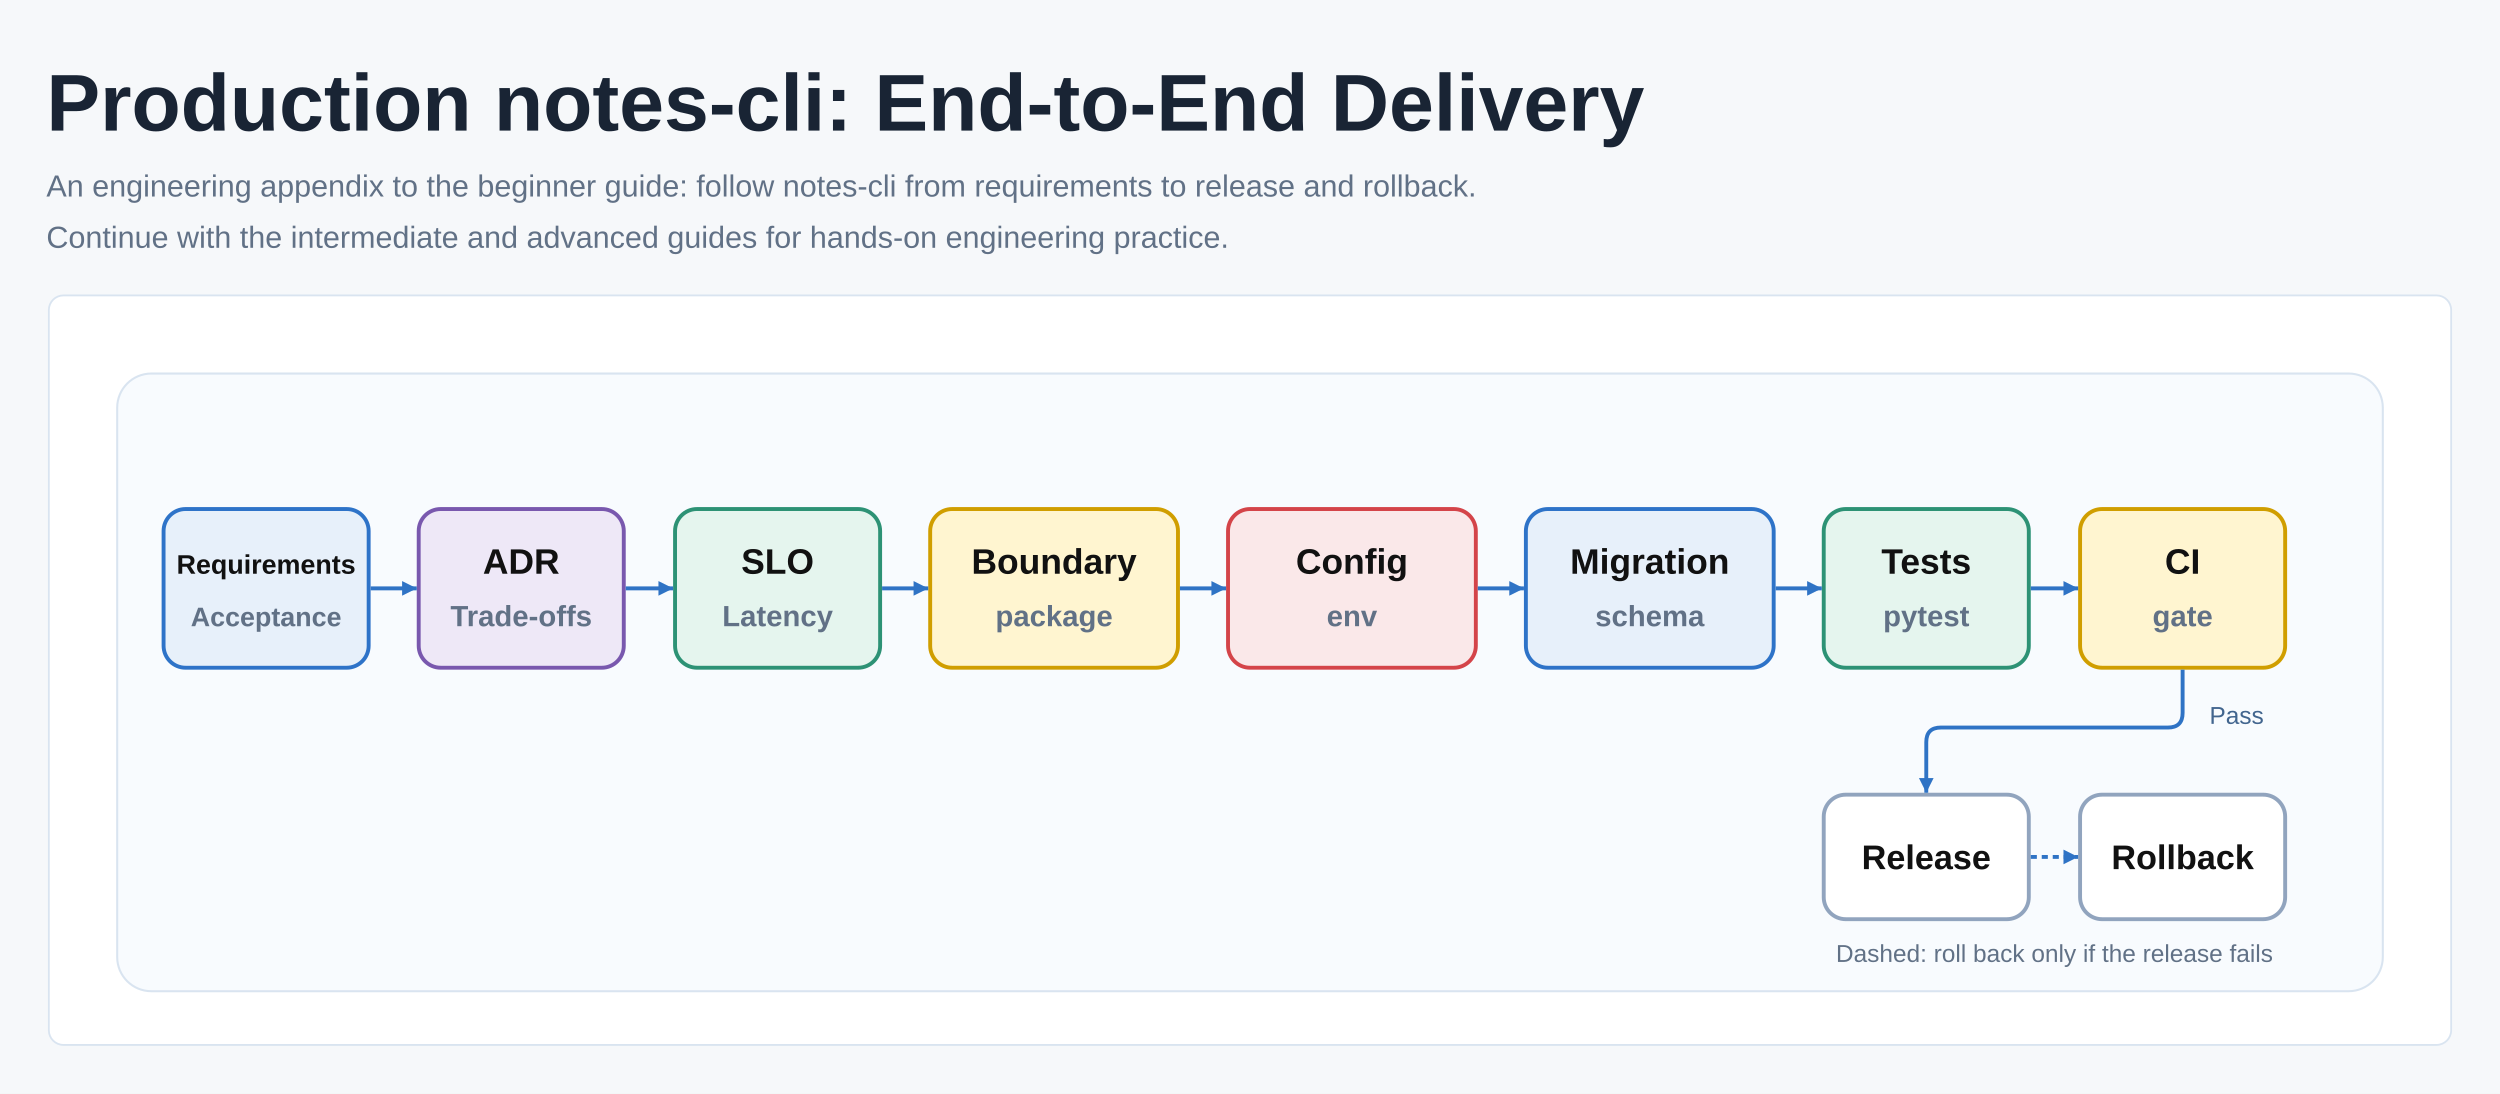
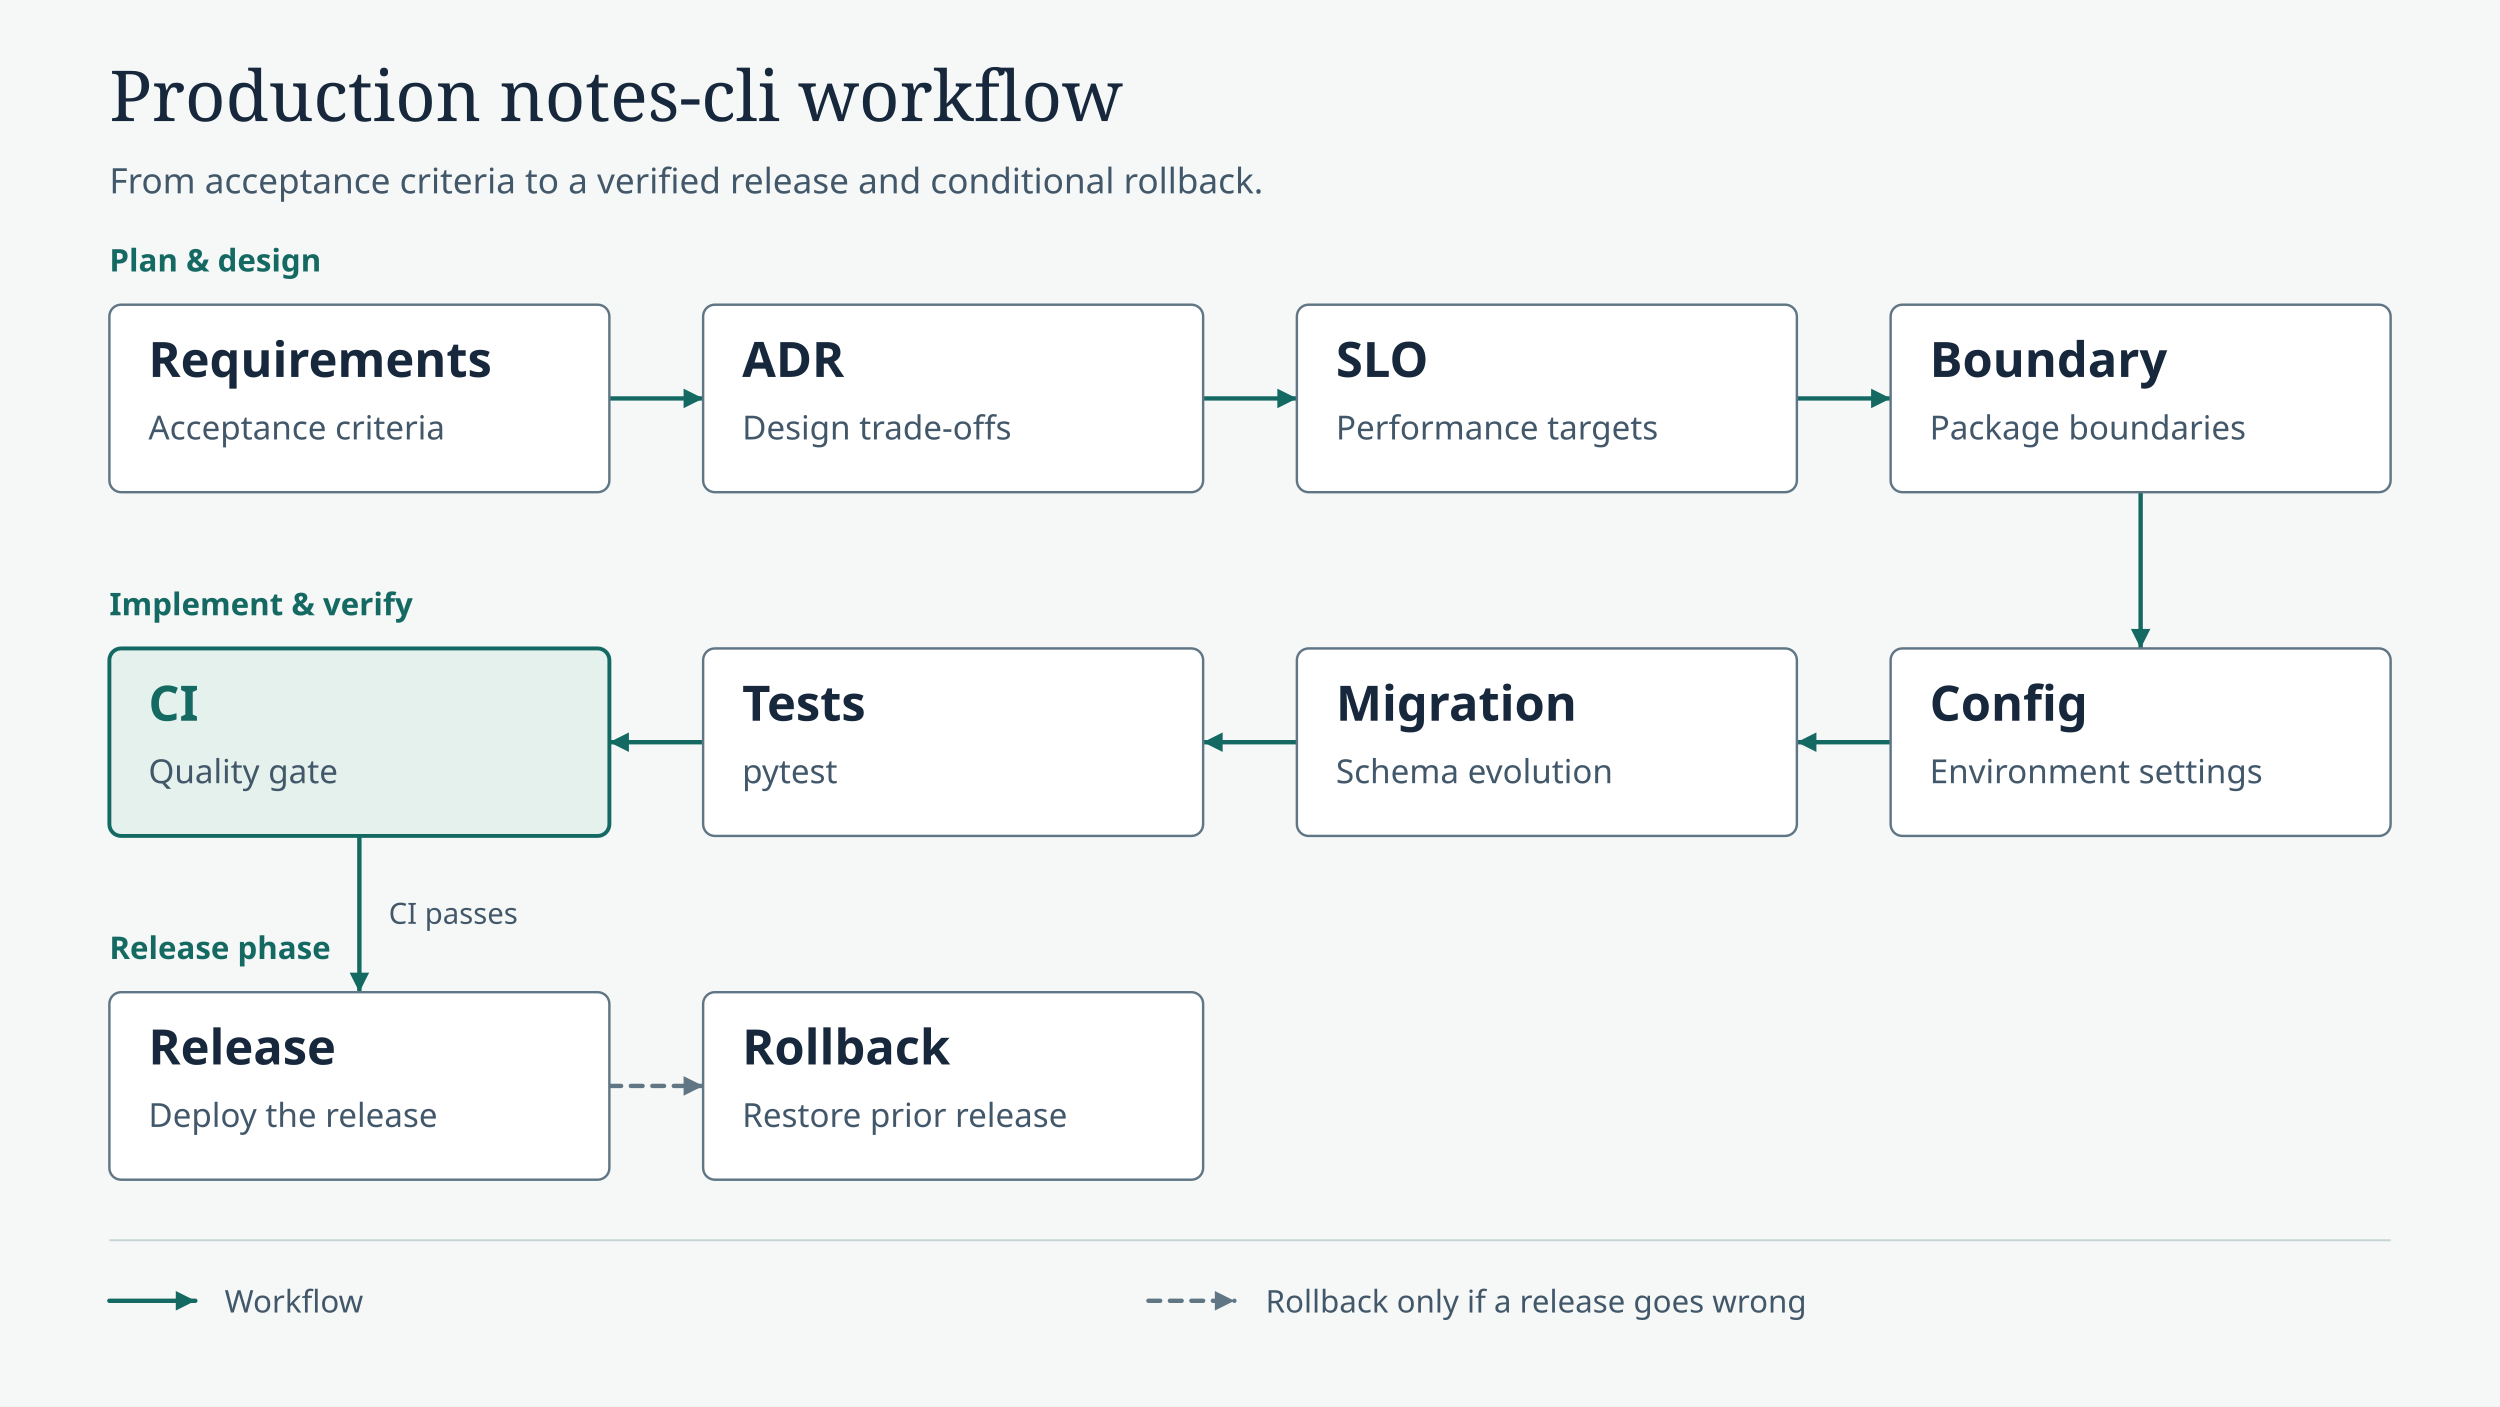
- <svg xmlns="http://www.w3.org/2000/svg" width="2048" height="896" viewBox="0 0 2048 896" role="img" aria-labelledby="production-title production-desc" lang="en">
-   <style>text {font-family:Arial, Noto Sans CJK TC, PingFang TC, Microsoft JhengHei, sans-serif;} .edge {fill:none;stroke:#2f73c5;stroke-width:3.2;stroke-linejoin:round;stroke-linecap:butt;marker-end:url(#production-arrow);}</style>
-   <defs>
-     <marker id="production-arrow" viewBox="0 0 12 12" refX="12" refY="6" markerWidth="12" markerHeight="12" markerUnits="userSpaceOnUse" orient="auto">
-       <path d="M 0 0 L 12 6 L 0 12 Z" fill="#2f73c5" />
-     </marker>
-   </defs>
-   <rect width="2048" height="896" fill="#f6f8fa" />
-   <text x="38" y="107" font-size="66" font-weight="750" fill="#192434">Production notes-cli: End-to-End Delivery</text>
-   <text x="38" y="161" font-size="25" fill="#617186">An engineering appendix to the beginner guide: follow notes-cli from requirements to release and rollback.</text>
-   <text x="38" y="203" font-size="25" fill="#617186">Continue with the intermediate and advanced guides for hands-on engineering practice.</text>
-   <rect x="40" y="242" width="1968" height="614" rx="12" fill="#fff" stroke="#d9e4f0" stroke-width="1.5" />
-   <rect x="96" y="306" width="1856" height="506" rx="28" fill="#f8fbfe" stroke="#d9e4f0" stroke-width="1.7" />
-   <g id="node-requirements" data-node="requirements">
-     <rect id="box-requirements" data-box="1" x="134" y="417" width="168" height="130" rx="18" fill="#e7f0fa" stroke="#2e73c8" stroke-width="3.2" />
-     <text id="label-requirements-title" data-label="title" x="218.0" y="470" text-anchor="middle" font-size="22" font-weight="750" fill="#111111">Requirements</text>
-     <text id="label-requirements-subtitle" data-label="subtitle" x="218.0" y="513" text-anchor="middle" font-size="22" font-weight="650" fill="#617186">Acceptance</text>
+ <svg xmlns="http://www.w3.org/2000/svg" width="1280" height="720" viewBox="0 0 1280 720" role="img" aria-labelledby="production-notes-cli-fixed-en-title production-notes-cli-fixed-en-desc" lang="en" preserveAspectRatio="xMidYMid meet">
+   <rect width="1280" height="720" fill="#F5F8F7" />
+   <text x="56" y="62" fill="#17283C" font-family="Instrument Serif, Songti TC, Georgia, serif" font-size="36" font-weight="400">Production notes-cli workflow</text>
+   <text x="56" y="99" fill="#42586A" font-family="Geist, Noto Sans TC, PingFang TC, Microsoft JhengHei, sans-serif" font-size="18" font-weight="400">From acceptance criteria to a verified release and conditional rollback.</text>
+   <path d="M 312 204 H 360" fill="none" stroke="#146962" stroke-width="2.25" stroke-linecap="round" />
+   <path d="M 350 199 L 360 204 L 350 209 Z" fill="#146962" />
+   <path d="M 616 204 H 664" fill="none" stroke="#146962" stroke-width="2.25" stroke-linecap="round" />
+   <path d="M 654 199 L 664 204 L 654 209 Z" fill="#146962" />
+   <path d="M 920 204 H 968" fill="none" stroke="#146962" stroke-width="2.25" stroke-linecap="round" />
+   <path d="M 958 199 L 968 204 L 958 209 Z" fill="#146962" />
+   <path d="M 1096 252 V 332" fill="none" stroke="#146962" stroke-width="2.25" stroke-linecap="round" />
+   <path d="M 1091 322 L 1096 332 L 1101 322 Z" fill="#146962" />
+   <path d="M 968 380 H 920" fill="none" stroke="#146962" stroke-width="2.25" stroke-linecap="round" />
+   <path d="M 930 375 L 920 380 L 930 385 Z" fill="#146962" />
+   <path d="M 664 380 H 616" fill="none" stroke="#146962" stroke-width="2.25" stroke-linecap="round" />
+   <path d="M 626 375 L 616 380 L 626 385 Z" fill="#146962" />
+   <path d="M 360 380 H 312" fill="none" stroke="#146962" stroke-width="2.25" stroke-linecap="round" />
+   <path d="M 322 375 L 312 380 L 322 385 Z" fill="#146962" />
+   <path d="M 184 428 V 508" fill="none" stroke="#146962" stroke-width="2.25" stroke-linecap="round" />
+   <path d="M 179 498 L 184 508 L 189 498 Z" fill="#146962" />
+   <path d="M 312 556 H 360" fill="none" stroke="#607685" stroke-width="2.25" stroke-linecap="round" stroke-dasharray="6 5" />
+   <path d="M 350 551 L 360 556 L 350 561 Z" fill="#607685" />
+   <text x="56" y="139" fill="#146962" font-family="Geist, Noto Sans TC, PingFang TC, Microsoft JhengHei, sans-serif" font-size="16" font-weight="600">Plan &amp; design</text>
+   <text x="56" y="315" fill="#146962" font-family="Geist, Noto Sans TC, PingFang TC, Microsoft JhengHei, sans-serif" font-size="16" font-weight="600">Implement &amp; verify</text>
+   <text x="56" y="491" fill="#146962" font-family="Geist, Noto Sans TC, PingFang TC, Microsoft JhengHei, sans-serif" font-size="16" font-weight="600">Release phase</text>
+   <text x="199" y="473" fill="#42586A" font-family="Geist, Noto Sans TC, PingFang TC, Microsoft JhengHei, sans-serif" font-size="15" font-weight="400">CI passes</text>
+   <path d="M 56 635 H 1224" stroke="#C7D4D5" stroke-width="1" />
+   <path d="M 56 666 H 100" fill="none" stroke="#146962" stroke-width="2.25" stroke-linecap="round" />
+   <path d="M 90 661 L 100 666 L 90 671 Z" fill="#146962" />
+   <text x="115" y="672" fill="#42586A" font-family="Geist, Noto Sans TC, PingFang TC, Microsoft JhengHei, sans-serif" font-size="16" font-weight="400">Workflow</text>
+   <path d="M 588 666 H 632" fill="none" stroke="#607685" stroke-width="2.25" stroke-linecap="round" stroke-dasharray="6 5" />
+   <path d="M 622 661 L 632 666 L 622 671 Z" fill="#607685" />
+   <text x="648" y="672" fill="#42586A" font-family="Geist, Noto Sans TC, PingFang TC, Microsoft JhengHei, sans-serif" font-size="16" font-weight="400">Rollback only if a release goes wrong</text>
+   <g data-node="requirements">
+     <rect x="56" y="156" width="256" height="96" rx="6" fill="#FFFFFF" stroke="#607685" stroke-width="1.25" />
+     <text x="76" y="193" fill="#17283C" font-family="Geist, Noto Sans TC, PingFang TC, Microsoft JhengHei, sans-serif" font-size="25" font-weight="600">Requirements</text>
+     <text x="76" y="225" fill="#42586A" font-family="Geist, Noto Sans TC, PingFang TC, Microsoft JhengHei, sans-serif" font-size="17" font-weight="400">Acceptance criteria</text>
  </g>
-   <g id="node-adr" data-node="adr">
-     <rect id="box-adr" data-box="1" x="343" y="417" width="168" height="130" rx="18" fill="#eee8f7" stroke="#7958ae" stroke-width="3.2" />
-     <text id="label-adr-title" data-label="title" x="427.0" y="470" text-anchor="middle" font-size="29" font-weight="750" fill="#111111">ADR</text>
-     <text id="label-adr-subtitle" data-label="subtitle" x="427.0" y="513" text-anchor="middle" font-size="24" font-weight="650" fill="#617186">Trade-offs</text>
+   <g data-node="adr">
+     <rect x="360" y="156" width="256" height="96" rx="6" fill="#FFFFFF" stroke="#607685" stroke-width="1.25" />
+     <text x="380" y="193" fill="#17283C" font-family="Geist, Noto Sans TC, PingFang TC, Microsoft JhengHei, sans-serif" font-size="25" font-weight="600">ADR</text>
+     <text x="380" y="225" fill="#42586A" font-family="Geist, Noto Sans TC, PingFang TC, Microsoft JhengHei, sans-serif" font-size="17" font-weight="400">Design trade-offs</text>
  </g>
-   <g id="node-slo" data-node="slo">
-     <rect id="box-slo" data-box="1" x="553" y="417" width="168" height="130" rx="18" fill="#e5f5ee" stroke="#2d9275" stroke-width="3.2" />
-     <text id="label-slo-title" data-label="title" x="637.0" y="470" text-anchor="middle" font-size="29" font-weight="750" fill="#111111">SLO</text>
-     <text id="label-slo-subtitle" data-label="subtitle" x="637.0" y="513" text-anchor="middle" font-size="24" font-weight="650" fill="#617186">Latency</text>
+   <g data-node="slo">
+     <rect x="664" y="156" width="256" height="96" rx="6" fill="#FFFFFF" stroke="#607685" stroke-width="1.25" />
+     <text x="684" y="193" fill="#17283C" font-family="Geist, Noto Sans TC, PingFang TC, Microsoft JhengHei, sans-serif" font-size="25" font-weight="600">SLO</text>
+     <text x="684" y="225" fill="#42586A" font-family="Geist, Noto Sans TC, PingFang TC, Microsoft JhengHei, sans-serif" font-size="17" font-weight="400">Performance targets</text>
  </g>
-   <g id="node-boundary" data-node="boundary">
-     <rect id="box-boundary" data-box="1" x="762" y="417" width="203" height="130" rx="18" fill="#fff5d0" stroke="#d09e00" stroke-width="3.2" />
-     <text id="label-boundary-title" data-label="title" x="863.5" y="470" text-anchor="middle" font-size="29" font-weight="750" fill="#111111">Boundary</text>
-     <text id="label-boundary-subtitle" data-label="subtitle" x="863.5" y="513" text-anchor="middle" font-size="24" font-weight="650" fill="#617186">package</text>
+   <g data-node="boundary">
+     <rect x="968" y="156" width="256" height="96" rx="6" fill="#FFFFFF" stroke="#607685" stroke-width="1.25" />
+     <text x="988" y="193" fill="#17283C" font-family="Geist, Noto Sans TC, PingFang TC, Microsoft JhengHei, sans-serif" font-size="25" font-weight="600">Boundary</text>
+     <text x="988" y="225" fill="#42586A" font-family="Geist, Noto Sans TC, PingFang TC, Microsoft JhengHei, sans-serif" font-size="17" font-weight="400">Package boundaries</text>
  </g>
-   <g id="node-config" data-node="config">
-     <rect id="box-config" data-box="1" x="1006" y="417" width="203" height="130" rx="18" fill="#fae8e9" stroke="#d44449" stroke-width="3.2" />
-     <text id="label-config-title" data-label="title" x="1107.5" y="470" text-anchor="middle" font-size="29" font-weight="750" fill="#111111">Config</text>
-     <text id="label-config-subtitle" data-label="subtitle" x="1107.5" y="513" text-anchor="middle" font-size="24" font-weight="650" fill="#617186">env</text>
+   <g data-node="config">
+     <rect x="968" y="332" width="256" height="96" rx="6" fill="#FFFFFF" stroke="#607685" stroke-width="1.25" />
+     <text x="988" y="369" fill="#17283C" font-family="Geist, Noto Sans TC, PingFang TC, Microsoft JhengHei, sans-serif" font-size="25" font-weight="600">Config</text>
+     <text x="988" y="401" fill="#42586A" font-family="Geist, Noto Sans TC, PingFang TC, Microsoft JhengHei, sans-serif" font-size="17" font-weight="400">Environment settings</text>
  </g>
-   <g id="node-migration" data-node="migration">
-     <rect id="box-migration" data-box="1" x="1250" y="417" width="203" height="130" rx="18" fill="#e7f0fa" stroke="#2e73c8" stroke-width="3.2" />
-     <text id="label-migration-title" data-label="title" x="1351.5" y="470" text-anchor="middle" font-size="29" font-weight="750" fill="#111111">Migration</text>
-     <text id="label-migration-subtitle" data-label="subtitle" x="1351.5" y="513" text-anchor="middle" font-size="24" font-weight="650" fill="#617186">schema</text>
+   <g data-node="migration">
+     <rect x="664" y="332" width="256" height="96" rx="6" fill="#FFFFFF" stroke="#607685" stroke-width="1.25" />
+     <text x="684" y="369" fill="#17283C" font-family="Geist, Noto Sans TC, PingFang TC, Microsoft JhengHei, sans-serif" font-size="25" font-weight="600">Migration</text>
+     <text x="684" y="401" fill="#42586A" font-family="Geist, Noto Sans TC, PingFang TC, Microsoft JhengHei, sans-serif" font-size="17" font-weight="400">Schema evolution</text>
  </g>
-   <g id="node-tests" data-node="tests">
-     <rect id="box-tests" data-box="1" x="1494" y="417" width="168" height="130" rx="18" fill="#e5f5ee" stroke="#2d9275" stroke-width="3.2" />
-     <text id="label-tests-title" data-label="title" x="1578.0" y="470" text-anchor="middle" font-size="29" font-weight="750" fill="#111111">Tests</text>
-     <text id="label-tests-subtitle" data-label="subtitle" x="1578.0" y="513" text-anchor="middle" font-size="24" font-weight="650" fill="#617186">pytest</text>
+   <g data-node="tests">
+     <rect x="360" y="332" width="256" height="96" rx="6" fill="#FFFFFF" stroke="#607685" stroke-width="1.25" />
+     <text x="380" y="369" fill="#17283C" font-family="Geist, Noto Sans TC, PingFang TC, Microsoft JhengHei, sans-serif" font-size="25" font-weight="600">Tests</text>
+     <text x="380" y="401" fill="#42586A" font-family="Geist, Noto Sans TC, PingFang TC, Microsoft JhengHei, sans-serif" font-size="17" font-weight="400">pytest</text>
  </g>
-   <g id="node-ci" data-node="ci">
-     <rect id="box-ci" data-box="1" x="1704" y="417" width="168" height="130" rx="18" fill="#fff5d0" stroke="#d09e00" stroke-width="3.2" />
-     <text id="label-ci-title" data-label="title" x="1788.0" y="470" text-anchor="middle" font-size="29" font-weight="750" fill="#111111">CI</text>
-     <text id="label-ci-subtitle" data-label="subtitle" x="1788.0" y="513" text-anchor="middle" font-size="24" font-weight="650" fill="#617186">gate</text>
+   <g data-node="ci">
+     <rect x="56" y="332" width="256" height="96" rx="6" fill="#E5F1EC" stroke="#146962" stroke-width="2" />
+     <text x="76" y="369" fill="#146962" font-family="Geist, Noto Sans TC, PingFang TC, Microsoft JhengHei, sans-serif" font-size="25" font-weight="600">CI</text>
+     <text x="76" y="401" fill="#42586A" font-family="Geist, Noto Sans TC, PingFang TC, Microsoft JhengHei, sans-serif" font-size="17" font-weight="400">Quality gate</text>
  </g>
-   <g id="node-release" data-node="release">
-     <rect id="box-release" data-box="1" x="1494" y="651" width="168" height="102" rx="18" fill="#ffffff" stroke="#91a4be" stroke-width="3.2" />
-     <text id="label-release-title" data-label="title" x="1578.0" y="712.0" text-anchor="middle" font-size="28" font-weight="750" fill="#111111">Release</text>
+   <g data-node="release">
+     <rect x="56" y="508" width="256" height="96" rx="6" fill="#FFFFFF" stroke="#607685" stroke-width="1.25" />
+     <text x="76" y="545" fill="#17283C" font-family="Geist, Noto Sans TC, PingFang TC, Microsoft JhengHei, sans-serif" font-size="25" font-weight="600">Release</text>
+     <text x="76" y="577" fill="#42586A" font-family="Geist, Noto Sans TC, PingFang TC, Microsoft JhengHei, sans-serif" font-size="17" font-weight="400">Deploy the release</text>
  </g>
-   <g id="node-rollback" data-node="rollback">
-     <rect id="box-rollback" data-box="1" x="1704" y="651" width="168" height="102" rx="18" fill="#ffffff" stroke="#91a4be" stroke-width="3.2" />
-     <text id="label-rollback-title" data-label="title" x="1788.0" y="712.0" text-anchor="middle" font-size="28" font-weight="750" fill="#111111">Rollback</text>
+   <g data-node="rollback">
+     <rect x="360" y="508" width="256" height="96" rx="6" fill="#FFFFFF" stroke="#607685" stroke-width="1.25" />
+     <text x="380" y="545" fill="#17283C" font-family="Geist, Noto Sans TC, PingFang TC, Microsoft JhengHei, sans-serif" font-size="25" font-weight="600">Rollback</text>
+     <text x="380" y="577" fill="#42586A" font-family="Geist, Noto Sans TC, PingFang TC, Microsoft JhengHei, sans-serif" font-size="17" font-weight="400">Restore prior release</text>
  </g>
-   <path data-edge="requirements-adr" class="edge" d="M 303.6 482.0 H 341.4" />
-   <path data-edge="adr-slo" class="edge" d="M 512.6 482.0 H 551.4" />
-   <path data-edge="slo-boundary" class="edge" d="M 722.6 482.0 H 760.4" />
-   <path data-edge="boundary-config" class="edge" d="M 966.6 482.0 H 1004.4" />
-   <path data-edge="config-migration" class="edge" d="M 1210.6 482.0 H 1248.4" />
-   <path data-edge="migration-tests" class="edge" d="M 1454.6 482.0 H 1492.4" />
-   <path data-edge="tests-ci" class="edge" d="M 1663.6 482.0 H 1702.4" />
-   <path data-edge="ci-release" class="edge" d="M 1788 548.6 V 584 Q 1788 596 1776 596 H 1590 Q 1578 596 1578 608 V 649.4" />
-   <path data-edge="release-rollback" class="edge" d="M 1663.6 702 H 1702.4" stroke-dasharray="5 4" />
-   <text x="1810" y="593" font-size="20" fill="#42658e">Pass</text>
-   <text x="1683" y="788" font-size="20" text-anchor="middle" fill="#617186">Dashed: roll back only if the release fails</text>
</svg>
